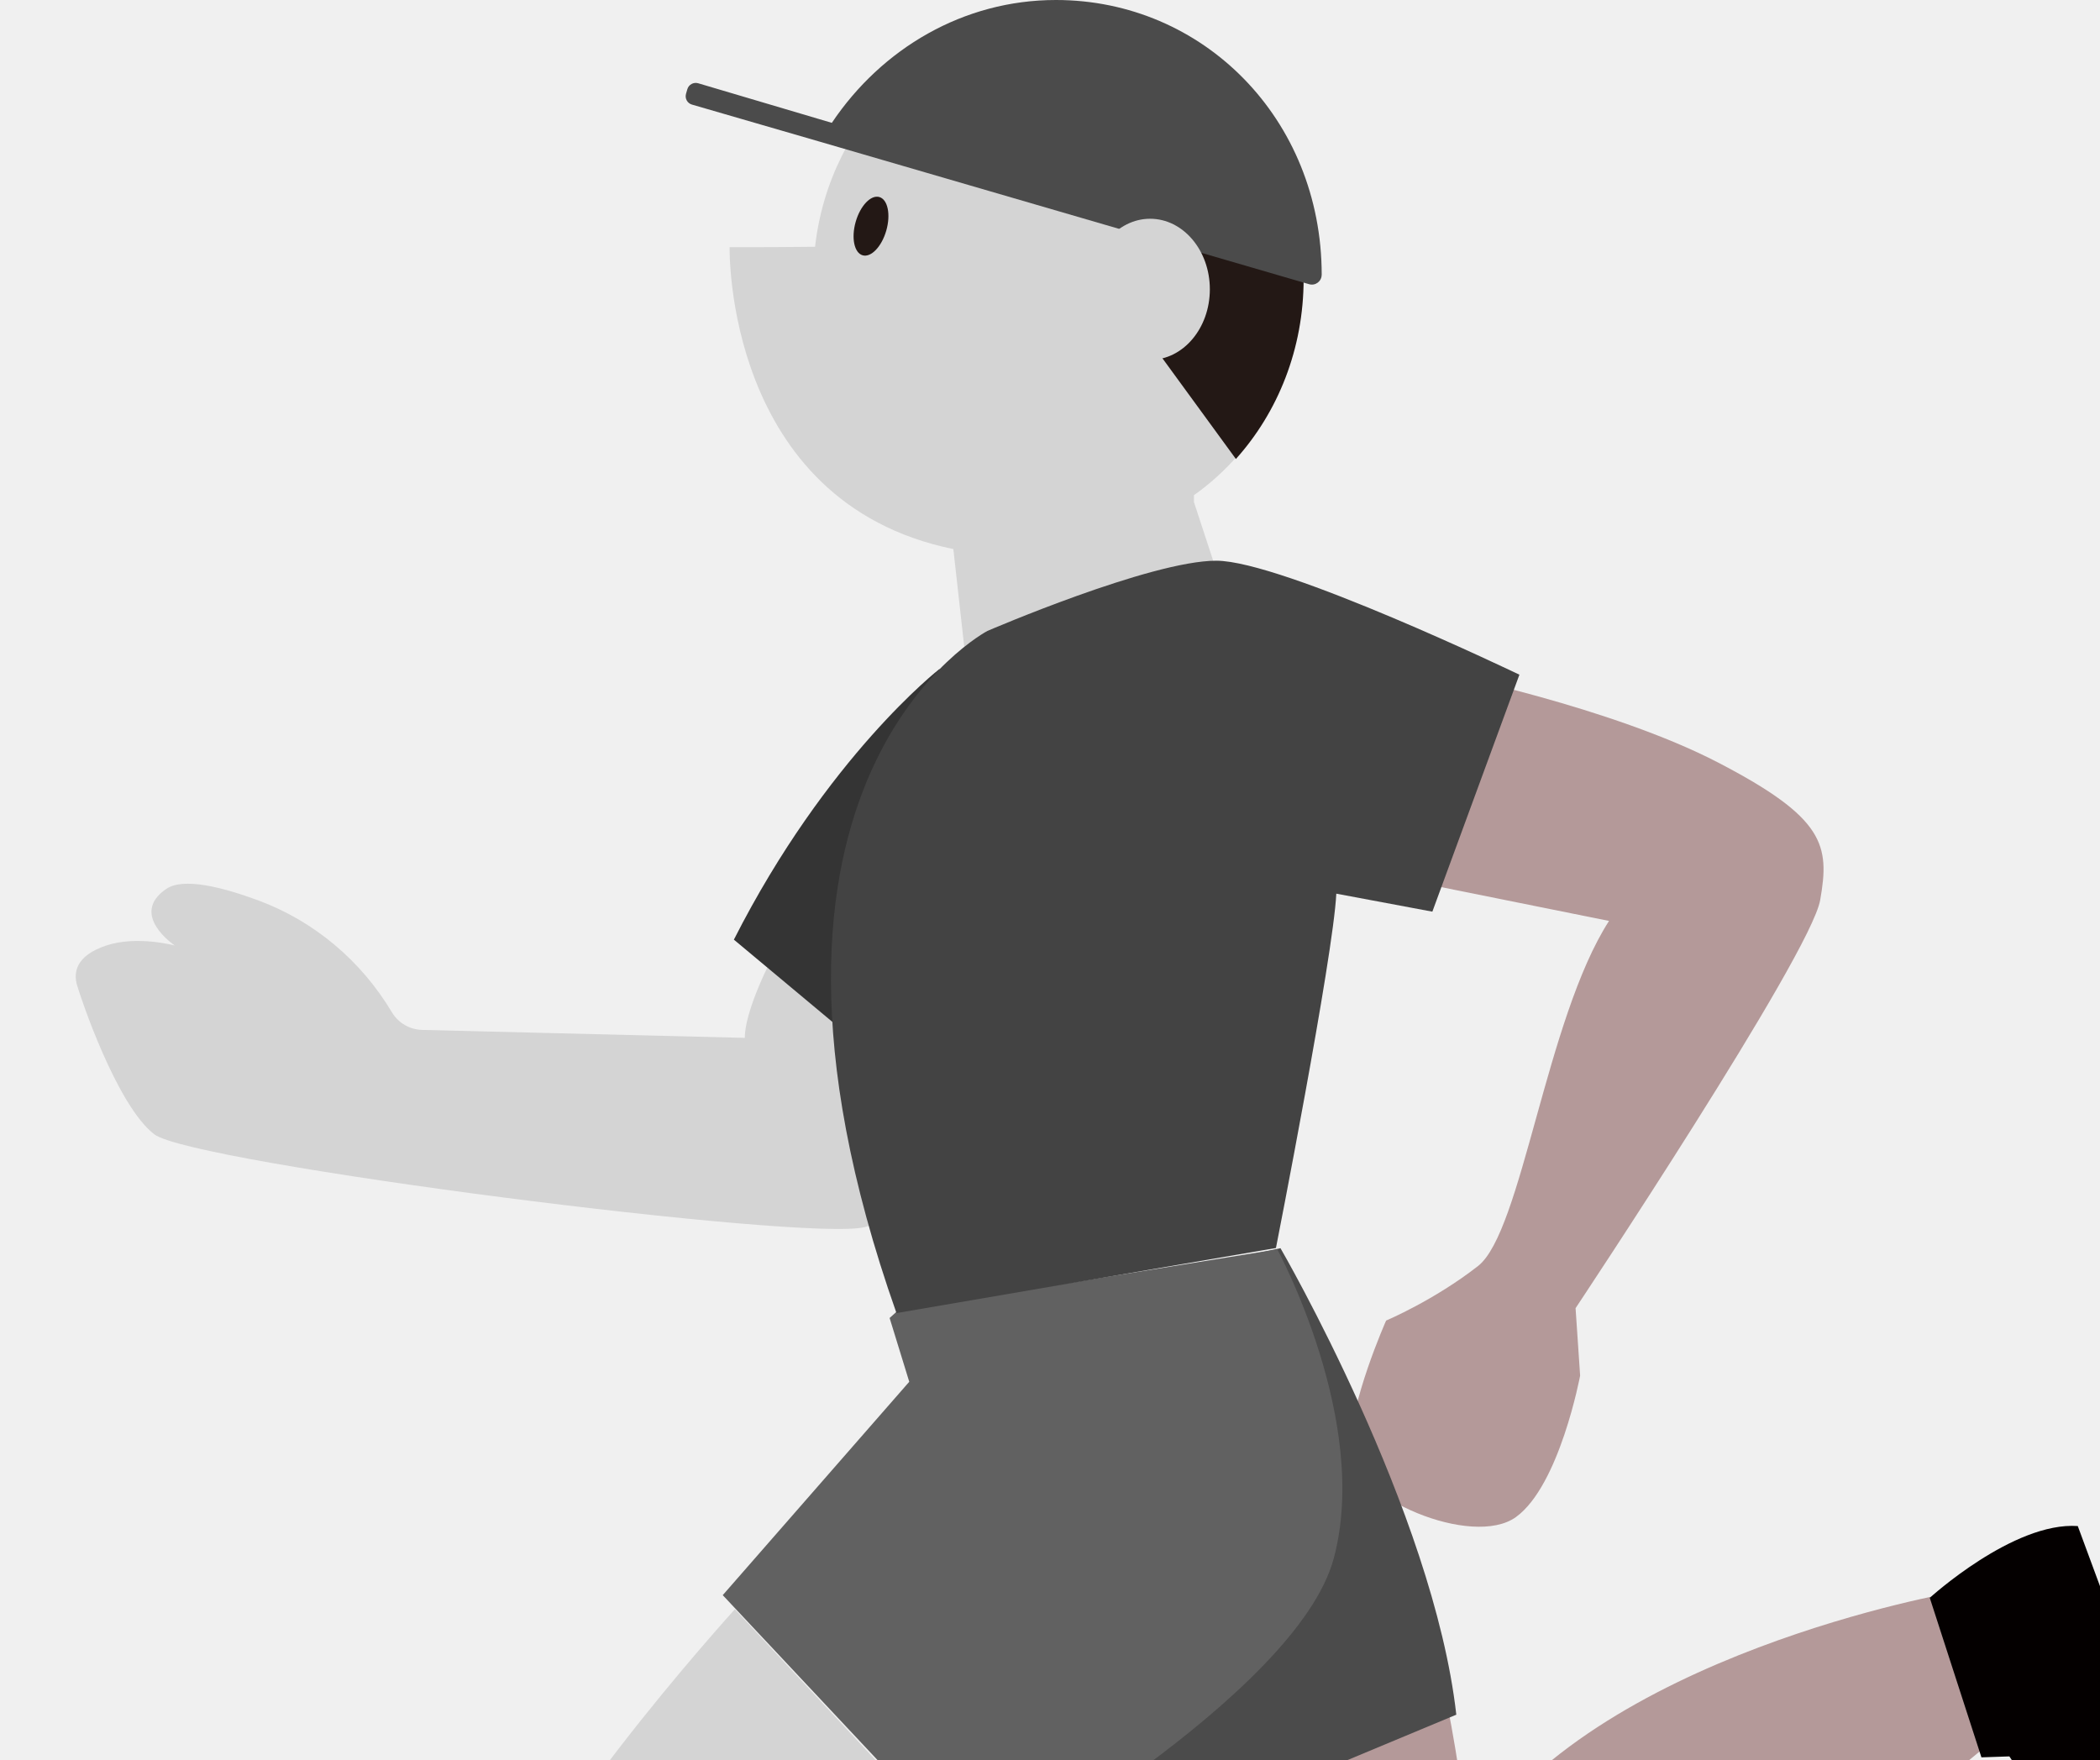
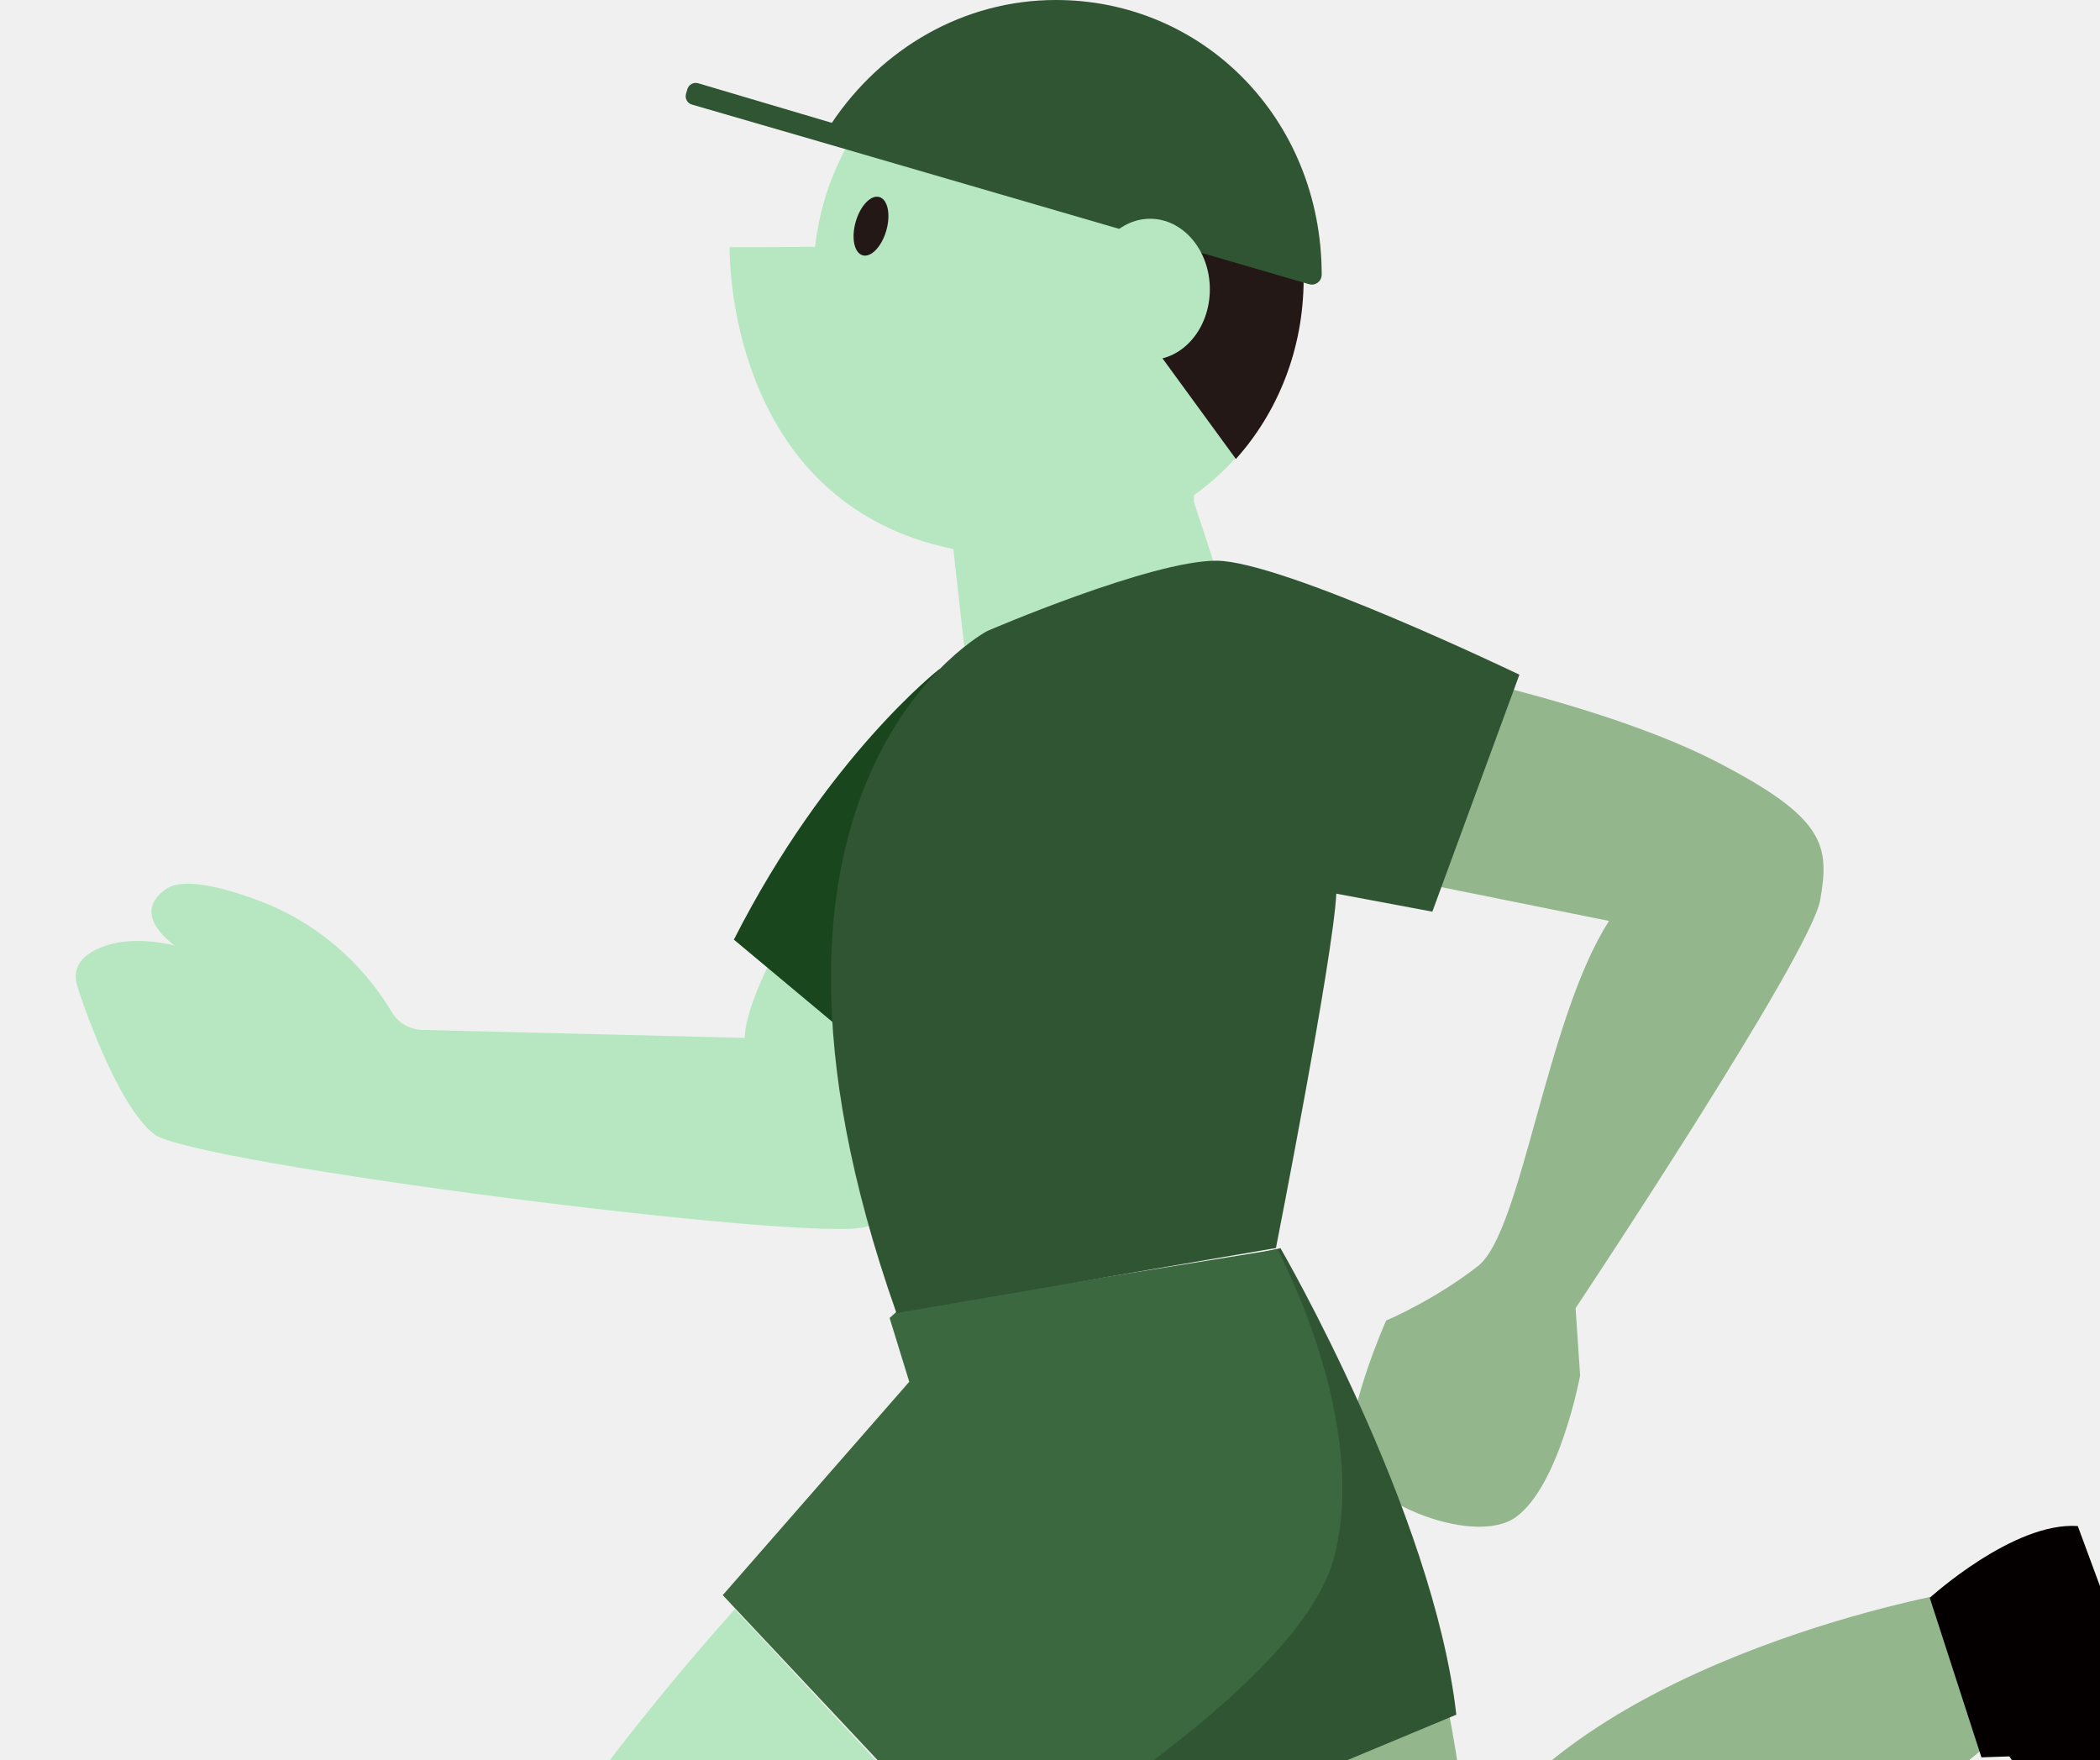
<svg xmlns="http://www.w3.org/2000/svg" width="179" height="150" viewBox="0 0 179 150" fill="none">
  <g clip-path="url(#clip0_529_1458)">
-     <path d="M65.398 82.477C65.398 82.477 63.484 86.302 63.484 88.455L35.983 87.777C34.921 87.75 33.953 87.185 33.406 86.275C30.799 81.907 26.804 78.516 22.031 76.746C18.857 75.569 15.607 74.783 14.173 75.759C10.953 77.954 14.905 80.587 14.905 80.587C14.905 80.587 11.686 79.708 9.051 80.587C6.416 81.466 6.269 82.926 6.564 83.952C6.858 84.978 9.93 94.189 13.15 96.675C16.37 99.161 68.913 105.891 73.744 104.574C78.576 103.258 83.256 90.972 83.256 90.972L65.395 82.473L65.398 82.477Z" fill="#D4D4D4" />
-     <path d="M105.26 55.667C105.26 55.667 112.78 54.355 122.908 57.344C122.908 57.344 137.345 60.263 146.45 64.991C155.555 69.719 155.974 72.03 155.148 76.715C154.323 81.4 134.299 111.493 134.299 111.493L134.687 117.243C134.687 117.243 132.939 126.602 129.22 129.293C125.5 131.984 115.209 127.601 115.089 123.648C114.973 119.694 118.15 112.55 118.15 112.55C118.15 112.55 122.25 110.82 125.985 107.9C129.724 104.981 131.777 86.833 137.151 78.489L104.531 71.922L105.252 55.671L105.26 55.667Z" fill="#B49999" />
-     <path d="M80.072 57.023C80.072 57.023 70.478 64.48 62.555 80.084L81.331 95.761L101.556 80.483L80.072 57.023Z" fill="#343434" />
-     <path d="M93.117 143.495C93.117 143.495 99.661 159.246 107.434 169.519C115.206 179.795 116.713 181.797 119.972 184.054C123.23 186.308 126.992 184.554 129.251 182.3C131.51 180.047 167.117 150.476 173.134 145.714L166.613 135.689C166.613 135.689 135.768 140.951 125.237 157.74C125.237 157.74 123.734 142.454 120.224 133.935C116.713 125.417 93.117 143.495 93.117 143.495Z" fill="#B49999" />
-     <path d="M109.146 106.382C109.146 106.382 122.184 128.836 124.133 146.14L94.047 158.685L79.762 112.612L109.146 106.382Z" fill="#4B4B4B" />
-     <path d="M69.478 21.033C65.12 21.079 62.191 21.064 62.191 21.067C62.191 21.067 61.714 42.789 81.261 46.797L82.226 55.439L105.132 53.038L101.769 42.789V42.205C107.387 38.228 111.083 31.425 111.083 23.708C111.083 11.434 101.738 1.495 90.204 1.495C79.529 1.495 70.715 10.021 69.475 21.033H69.478Z" fill="#D4D4D4" />
+     <path d="M65.398 82.477C65.398 82.477 63.484 86.302 63.484 88.455L35.983 87.777C34.921 87.75 33.953 87.185 33.406 86.275C30.799 81.907 26.804 78.516 22.031 76.746C18.857 75.569 15.607 74.783 14.173 75.759C10.953 77.954 14.905 80.587 14.905 80.587C14.905 80.587 11.686 79.708 9.051 80.587C6.416 81.466 6.269 82.926 6.564 83.952C6.858 84.978 9.93 94.189 13.15 96.675C16.37 99.161 68.913 105.891 73.744 104.574C78.576 103.258 83.256 90.972 83.256 90.972L65.395 82.473L65.398 82.477Z" fill="#b6e7c1ff" />
+     <path d="M105.26 55.667C105.26 55.667 112.78 54.355 122.908 57.344C122.908 57.344 137.345 60.263 146.45 64.991C155.555 69.719 155.974 72.03 155.148 76.715C154.323 81.4 134.299 111.493 134.299 111.493L134.687 117.243C134.687 117.243 132.939 126.602 129.22 129.293C125.5 131.984 115.209 127.601 115.089 123.648C114.973 119.694 118.15 112.55 118.15 112.55C118.15 112.55 122.25 110.82 125.985 107.9C129.724 104.981 131.777 86.833 137.151 78.489L104.531 71.922L105.252 55.671L105.26 55.667Z" fill="#669a5cab" />
+     <path d="M80.072 57.023C80.072 57.023 70.478 64.48 62.555 80.084L81.331 95.761L101.556 80.483L80.072 57.023Z" fill="#19461dff" />
+     <path d="M93.117 143.495C93.117 143.495 99.661 159.246 107.434 169.519C115.206 179.795 116.713 181.797 119.972 184.054C123.23 186.308 126.992 184.554 129.251 182.3C131.51 180.047 167.117 150.476 173.134 145.714L166.613 135.689C166.613 135.689 135.768 140.951 125.237 157.74C125.237 157.74 123.734 142.454 120.224 133.935C116.713 125.417 93.117 143.495 93.117 143.495Z" fill="#669a5cab" />
+     <path d="M109.146 106.382C109.146 106.382 122.184 128.836 124.133 146.14L94.047 158.685L79.762 112.612L109.146 106.382Z" fill="#305533ff" />
+     <path d="M69.478 21.033C65.12 21.079 62.191 21.064 62.191 21.067C62.191 21.067 61.714 42.789 81.261 46.797L82.226 55.439L105.132 53.038L101.769 42.789V42.205C107.387 38.228 111.083 31.425 111.083 23.708C111.083 11.434 101.738 1.495 90.204 1.495C79.529 1.495 70.715 10.021 69.475 21.033H69.478Z" fill="#b6e7c1ff" />
    <path d="M111.118 23.793C111.118 29.733 108.925 35.134 105.345 39.118L97.189 27.94L99.999 16.134L110.685 19.274C110.971 20.734 111.122 22.248 111.122 23.797L111.118 23.793Z" fill="#231815" />
    <path d="M75.546 19.648C75.938 18.276 75.672 16.998 74.952 16.792C74.232 16.587 73.33 17.532 72.938 18.903C72.546 20.274 72.811 21.553 73.531 21.759C74.251 21.964 75.153 21.019 75.546 19.648Z" fill="#231815" />
-     <path d="M112.656 23.418C112.656 23.975 112.125 24.378 111.59 24.223L69.908 12.084L58.978 8.913C58.587 8.801 58.362 8.391 58.474 7.996L58.587 7.605C58.703 7.206 59.117 6.981 59.517 7.097L70.904 10.47C75.158 4.131 82.128 0 90.005 0C102.547 0 112.648 10.121 112.66 23.418H112.656Z" fill="#4B4B4B" />
-     <path d="M98.034 30.67C100.845 30.67 103.125 27.978 103.125 24.657C103.125 21.336 100.845 18.644 98.034 18.644C95.222 18.644 92.942 21.336 92.942 24.657C92.942 27.978 95.222 30.67 98.034 30.67Z" fill="#D4D4D4" />
-     <path d="M75.829 112.33L77.503 117.766L61.605 135.952L83.776 159.571C83.776 159.571 110.549 144.521 113.687 132.816C116.825 121.111 108.875 106.479 108.875 106.479L76.522 111.706L75.829 112.33Z" fill="#616161" />
-     <path d="M62.64 137.153C62.64 137.153 43.554 158.135 41.644 167.989C39.734 177.843 23.523 235.78 23.523 235.78L35.549 235.958C35.549 235.958 38.242 228.98 45.758 215.355C52.039 203.971 55.584 198.601 57.615 189.506C60.04 178.641 61.28 173.782 61.28 173.782L82.76 158.724L62.636 137.149L62.64 137.153Z" fill="#D4D4D4" />
+     <path d="M112.656 23.418C112.656 23.975 112.125 24.378 111.59 24.223L69.908 12.084L58.978 8.913C58.587 8.801 58.362 8.391 58.474 7.996L58.587 7.605C58.703 7.206 59.117 6.981 59.517 7.097L70.904 10.47C75.158 4.131 82.128 0 90.005 0C102.547 0 112.648 10.121 112.66 23.418H112.656Z" fill="#305533ff" />
+     <path d="M98.034 30.67C100.845 30.67 103.125 27.978 103.125 24.657C103.125 21.336 100.845 18.644 98.034 18.644C95.222 18.644 92.942 21.336 92.942 24.657C92.942 27.978 95.222 30.67 98.034 30.67Z" fill="#b6e7c1ff" />
+     <path d="M75.829 112.33L77.503 117.766L61.605 135.952L83.776 159.571C83.776 159.571 110.549 144.521 113.687 132.816C116.825 121.111 108.875 106.479 108.875 106.479L76.522 111.706L75.829 112.33Z" fill="#3c683fff" />
+     <path d="M62.64 137.153C62.64 137.153 43.554 158.135 41.644 167.989C39.734 177.843 23.523 235.78 23.523 235.78L35.549 235.958C35.549 235.958 38.242 228.98 45.758 215.355C52.039 203.971 55.584 198.601 57.615 189.506C60.04 178.641 61.28 173.782 61.28 173.782L82.76 158.724L62.636 137.149L62.64 137.153Z" fill="#b6e7c1ff" />
    <path d="M168.892 149.772L164.49 136.181C164.49 136.181 171.619 129.68 177.106 130.063L190 164.961L187.056 165.983C187.056 165.983 185.432 166.483 182.503 164.373C179.574 162.262 171.275 149.694 171.275 149.694L168.892 149.775V149.772Z" fill="#040000" />
-     <path d="M84.171 53.77C84.171 53.77 60.304 66.292 76.414 111.912L108.759 106.367C108.759 106.367 113.648 81.532 113.904 76.166L122.091 77.699L129.511 57.503C129.511 57.503 109.301 47.788 103.675 47.788C98.049 47.788 84.175 53.77 84.175 53.77H84.171Z" fill="#434343" />
+     <path d="M84.171 53.77C84.171 53.77 60.304 66.292 76.414 111.912L108.759 106.367C108.759 106.367 113.648 81.532 113.904 76.166L122.091 77.699L129.511 57.503C129.511 57.503 109.301 47.788 103.675 47.788C98.049 47.788 84.175 53.77 84.175 53.77H84.171Z" fill="#305533ff" />
  </g>
  <defs>
    <clipPath id="clip0_529_1458">
      <rect width="190" height="244" fill="white" />
    </clipPath>
  </defs>
</svg>
